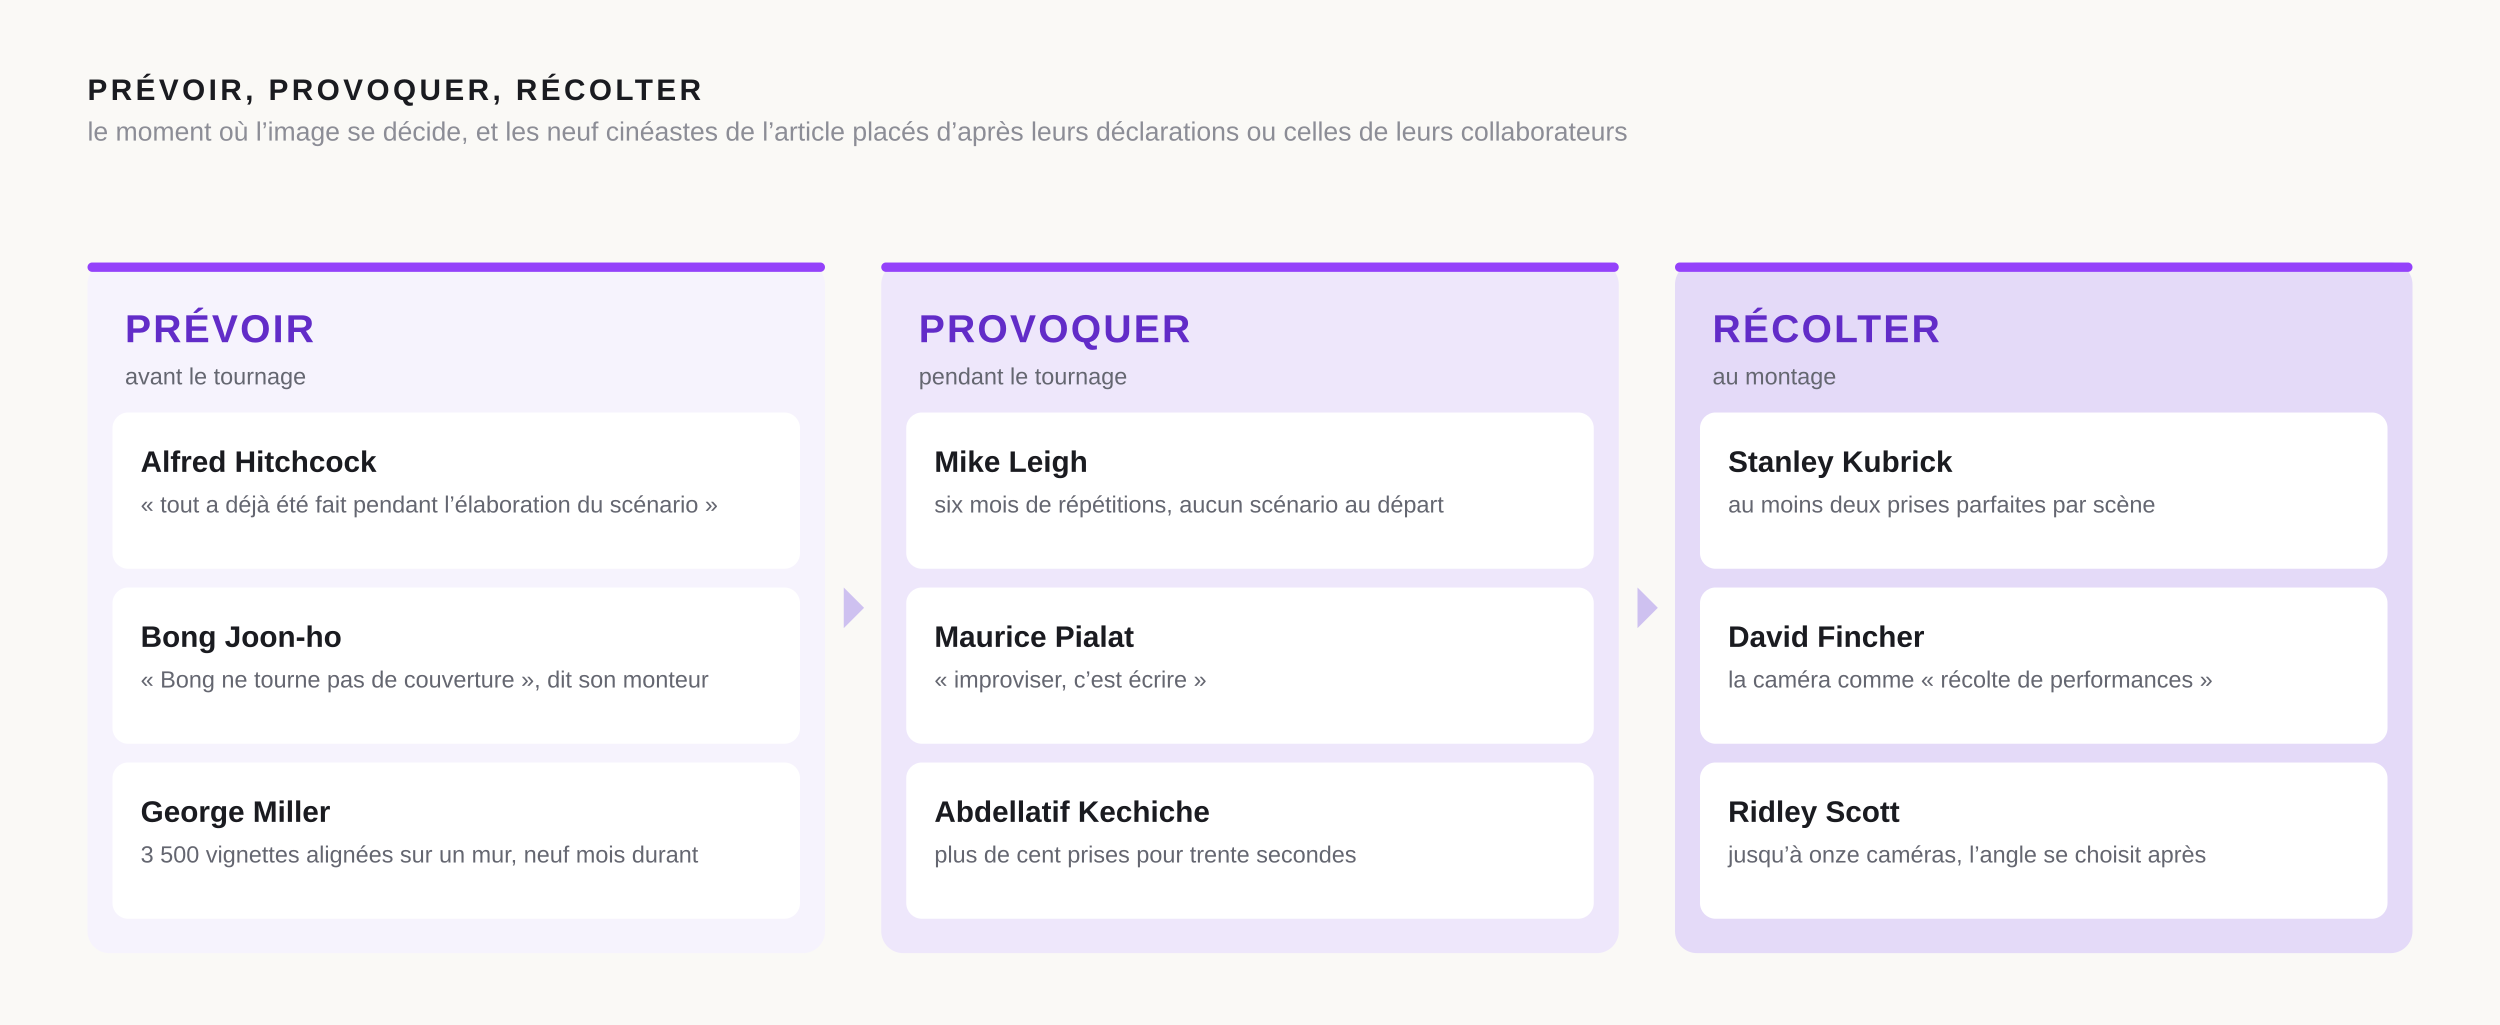
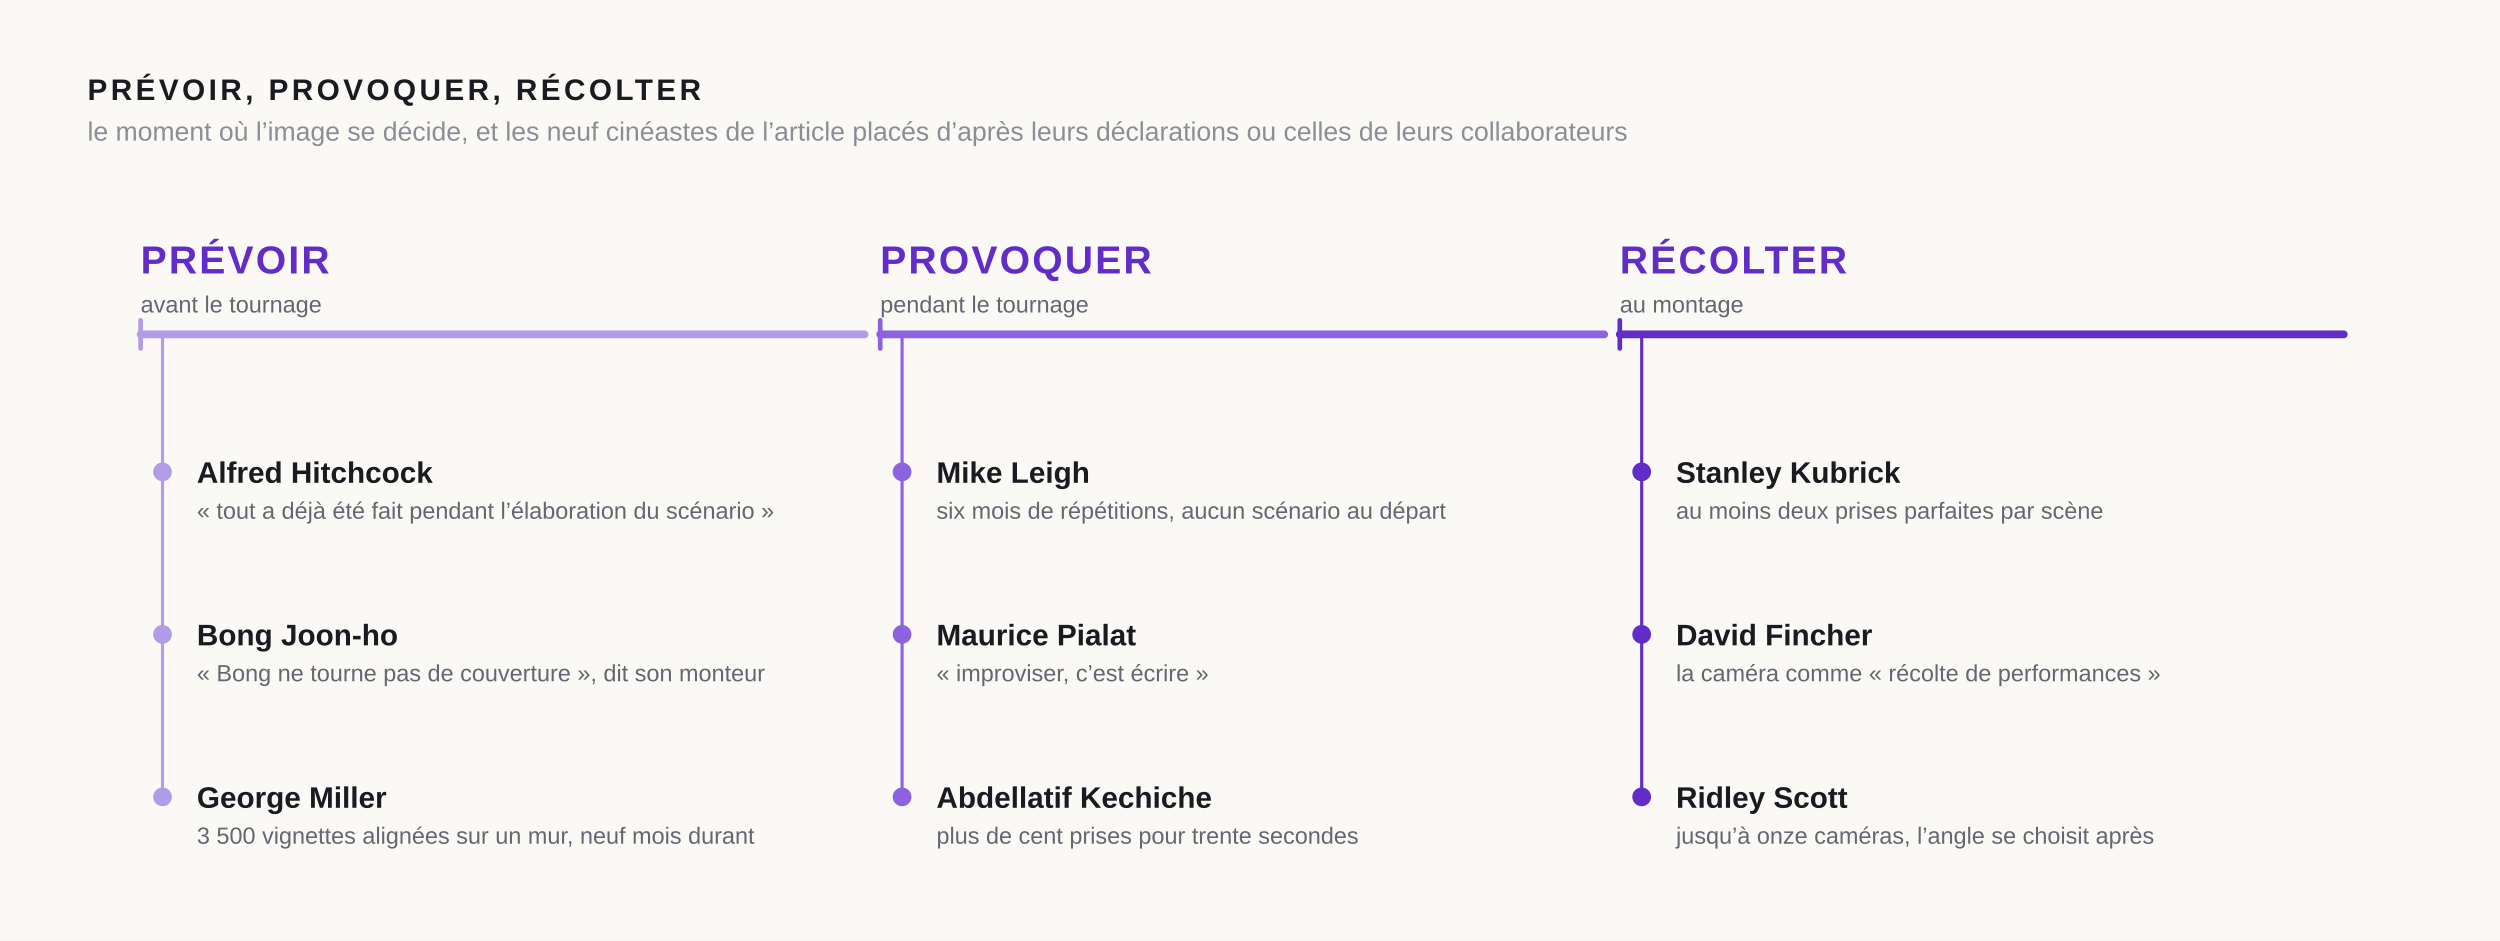
- <svg xmlns="http://www.w3.org/2000/svg" width="1600px" height="656px" viewBox="0 0 1600 656" version="1.1">
+ <svg xmlns="http://www.w3.org/2000/svg" width="1600px" height="602px" viewBox="0 0 1600 602" version="1.1">
  <g id="couche1">
-     <rect x="0" y="0" width="1600" height="656" rx="0" fill="#faf9f6" />
+     <rect x="0" y="0" width="1600" height="602" rx="0" fill="#faf9f6" />
  </g>
  <g id="couche2">
    <text x="56" y="64" font-family="Liberation Sans, Arial, Helvetica, sans-serif" font-size="19" font-weight="bold" fill="#1a1b20" letter-spacing="2.2" xml:space="preserve">PRÉVOIR, PROVOQUER, RÉCOLTER</text>
    <text x="56" y="90" font-family="Liberation Sans, Arial, Helvetica, sans-serif" font-size="17" font-weight="normal" fill="#8c8d96" xml:space="preserve">le moment où l’image se décide, et les neuf cinéastes de l’article placés d’après leurs déclarations ou celles de leurs collaborateurs</text>
  </g>
  <g id="couche3">
-     <rect x="56" y="168" width="472" height="442" rx="14" fill="#f6f3fd" />
-     <rect x="56" y="168" width="472" height="6" rx="3" fill="#9442fa" />
-     <polygon points="540,376 553,389 540,402" fill="#cec1f0" />
-     <rect x="564" y="168" width="472" height="442" rx="14" fill="#eee7fb" />
-     <rect x="564" y="168" width="472" height="6" rx="3" fill="#9442fa" />
-     <polygon points="1048,376 1061,389 1048,402" fill="#cec1f0" />
-     <rect x="1072" y="168" width="472" height="442" rx="14" fill="#e4daf8" />
-     <rect x="1072" y="168" width="472" height="6" rx="3" fill="#9442fa" />
+     <line x1="90" y1="214" x2="553.333" y2="214" stroke="#b09ce8" stroke-width="5" stroke-linecap="round" />
+     <line x1="90" y1="205" x2="90" y2="223" stroke="#b09ce8" stroke-width="3" stroke-linecap="round" />
+     <line x1="563.333" y1="214" x2="1026.67" y2="214" stroke="#8c62e0" stroke-width="5" stroke-linecap="round" />
+     <line x1="563.333" y1="205" x2="563.333" y2="223" stroke="#8c62e0" stroke-width="3" stroke-linecap="round" />
+     <line x1="1036.67" y1="214" x2="1500" y2="214" stroke="#622cc8" stroke-width="5" stroke-linecap="round" />
+     <line x1="1036.67" y1="205" x2="1036.67" y2="223" stroke="#622cc8" stroke-width="3" stroke-linecap="round" />
  </g>
  <g id="couche4">
-     <rect x="72" y="264" width="440" height="100" rx="10" fill="#ffffff" />
-     <rect x="72" y="376" width="440" height="100" rx="10" fill="#ffffff" />
-     <rect x="72" y="488" width="440" height="100" rx="10" fill="#ffffff" />
-     <rect x="580" y="264" width="440" height="100" rx="10" fill="#ffffff" />
-     <rect x="580" y="376" width="440" height="100" rx="10" fill="#ffffff" />
-     <rect x="580" y="488" width="440" height="100" rx="10" fill="#ffffff" />
-     <rect x="1088" y="264" width="440" height="100" rx="10" fill="#ffffff" />
-     <rect x="1088" y="376" width="440" height="100" rx="10" fill="#ffffff" />
-     <rect x="1088" y="488" width="440" height="100" rx="10" fill="#ffffff" />
+     <line x1="104" y1="214" x2="104" y2="510" stroke="#b09ce8" stroke-width="2" stroke-linecap="round" />
+     <circle cx="104" cy="302" r="6" fill="#b09ce8" />
+     <circle cx="104" cy="406" r="6" fill="#b09ce8" />
+     <circle cx="104" cy="510" r="6" fill="#b09ce8" />
+     <line x1="577.333" y1="214" x2="577.333" y2="510" stroke="#8c62e0" stroke-width="2" stroke-linecap="round" />
+     <circle cx="577.333" cy="302" r="6" fill="#8c62e0" />
+     <circle cx="577.333" cy="406" r="6" fill="#8c62e0" />
+     <circle cx="577.333" cy="510" r="6" fill="#8c62e0" />
+     <line x1="1050.67" y1="214" x2="1050.67" y2="510" stroke="#622cc8" stroke-width="2" stroke-linecap="round" />
+     <circle cx="1050.67" cy="302" r="6" fill="#622cc8" />
+     <circle cx="1050.67" cy="406" r="6" fill="#622cc8" />
+     <circle cx="1050.67" cy="510" r="6" fill="#622cc8" />
  </g>
  <g id="couche5">
-     <text x="80" y="219" font-family="Liberation Sans, Arial, Helvetica, sans-serif" font-size="25" font-weight="bold" fill="#622cc8" letter-spacing="1.4" xml:space="preserve">PRÉVOIR</text>
-     <text x="80" y="246" font-family="Liberation Sans, Arial, Helvetica, sans-serif" font-size="15" font-weight="normal" fill="#646670" xml:space="preserve">avant le tournage</text>
+     <text x="90" y="175" font-family="Liberation Sans, Arial, Helvetica, sans-serif" font-size="25" font-weight="bold" fill="#622cc8" letter-spacing="1.4" xml:space="preserve">PRÉVOIR</text>
+     <text x="90" y="200" font-family="Liberation Sans, Arial, Helvetica, sans-serif" font-size="15" font-weight="normal" fill="#646670" xml:space="preserve">avant le tournage</text>
  </g>
  <g id="couche6">
-     <text x="90" y="302" font-family="Liberation Sans, Arial, Helvetica, sans-serif" font-size="19" font-weight="bold" fill="#1a1b20" xml:space="preserve">Alfred Hitchcock</text>
-     <text x="90" y="328" font-family="Liberation Sans, Arial, Helvetica, sans-serif" font-size="15" font-weight="normal" fill="#646670" xml:space="preserve">« tout a déjà été fait pendant l’élaboration du scénario »</text>
-     <text x="90" y="414" font-family="Liberation Sans, Arial, Helvetica, sans-serif" font-size="19" font-weight="bold" fill="#1a1b20" xml:space="preserve">Bong Joon-ho</text>
-     <text x="90" y="440" font-family="Liberation Sans, Arial, Helvetica, sans-serif" font-size="15" font-weight="normal" fill="#646670" xml:space="preserve">« Bong ne tourne pas de couverture », dit son monteur</text>
-     <text x="90" y="526" font-family="Liberation Sans, Arial, Helvetica, sans-serif" font-size="19" font-weight="bold" fill="#1a1b20" xml:space="preserve">George Miller</text>
-     <text x="90" y="552" font-family="Liberation Sans, Arial, Helvetica, sans-serif" font-size="15" font-weight="normal" fill="#646670" xml:space="preserve">3 500 vignettes alignées sur un mur, neuf mois durant</text>
+     <text x="126" y="309" font-family="Liberation Sans, Arial, Helvetica, sans-serif" font-size="19" font-weight="bold" fill="#1a1b20" xml:space="preserve">Alfred Hitchcock</text>
+     <text x="126" y="332" font-family="Liberation Sans, Arial, Helvetica, sans-serif" font-size="15" font-weight="normal" fill="#646670" xml:space="preserve">« tout a déjà été fait pendant l’élaboration du scénario »</text>
+     <text x="126" y="413" font-family="Liberation Sans, Arial, Helvetica, sans-serif" font-size="19" font-weight="bold" fill="#1a1b20" xml:space="preserve">Bong Joon-ho</text>
+     <text x="126" y="436" font-family="Liberation Sans, Arial, Helvetica, sans-serif" font-size="15" font-weight="normal" fill="#646670" xml:space="preserve">« Bong ne tourne pas de couverture », dit son monteur</text>
+     <text x="126" y="517" font-family="Liberation Sans, Arial, Helvetica, sans-serif" font-size="19" font-weight="bold" fill="#1a1b20" xml:space="preserve">George Miller</text>
+     <text x="126" y="540" font-family="Liberation Sans, Arial, Helvetica, sans-serif" font-size="15" font-weight="normal" fill="#646670" xml:space="preserve">3 500 vignettes alignées sur un mur, neuf mois durant</text>
  </g>
  <g id="couche7">
-     <text x="588" y="219" font-family="Liberation Sans, Arial, Helvetica, sans-serif" font-size="25" font-weight="bold" fill="#622cc8" letter-spacing="1.4" xml:space="preserve">PROVOQUER</text>
-     <text x="588" y="246" font-family="Liberation Sans, Arial, Helvetica, sans-serif" font-size="15" font-weight="normal" fill="#646670" xml:space="preserve">pendant le tournage</text>
+     <text x="563.333" y="175" font-family="Liberation Sans, Arial, Helvetica, sans-serif" font-size="25" font-weight="bold" fill="#622cc8" letter-spacing="1.4" xml:space="preserve">PROVOQUER</text>
+     <text x="563.333" y="200" font-family="Liberation Sans, Arial, Helvetica, sans-serif" font-size="15" font-weight="normal" fill="#646670" xml:space="preserve">pendant le tournage</text>
  </g>
  <g id="couche8">
-     <text x="598" y="302" font-family="Liberation Sans, Arial, Helvetica, sans-serif" font-size="19" font-weight="bold" fill="#1a1b20" xml:space="preserve">Mike Leigh</text>
-     <text x="598" y="328" font-family="Liberation Sans, Arial, Helvetica, sans-serif" font-size="15" font-weight="normal" fill="#646670" xml:space="preserve">six mois de répétitions, aucun scénario au départ</text>
-     <text x="598" y="414" font-family="Liberation Sans, Arial, Helvetica, sans-serif" font-size="19" font-weight="bold" fill="#1a1b20" xml:space="preserve">Maurice Pialat</text>
-     <text x="598" y="440" font-family="Liberation Sans, Arial, Helvetica, sans-serif" font-size="15" font-weight="normal" fill="#646670" xml:space="preserve">« improviser, c’est écrire »</text>
-     <text x="598" y="526" font-family="Liberation Sans, Arial, Helvetica, sans-serif" font-size="19" font-weight="bold" fill="#1a1b20" xml:space="preserve">Abdellatif Kechiche</text>
-     <text x="598" y="552" font-family="Liberation Sans, Arial, Helvetica, sans-serif" font-size="15" font-weight="normal" fill="#646670" xml:space="preserve">plus de cent prises pour trente secondes</text>
+     <text x="599.333" y="309" font-family="Liberation Sans, Arial, Helvetica, sans-serif" font-size="19" font-weight="bold" fill="#1a1b20" xml:space="preserve">Mike Leigh</text>
+     <text x="599.333" y="332" font-family="Liberation Sans, Arial, Helvetica, sans-serif" font-size="15" font-weight="normal" fill="#646670" xml:space="preserve">six mois de répétitions, aucun scénario au départ</text>
+     <text x="599.333" y="413" font-family="Liberation Sans, Arial, Helvetica, sans-serif" font-size="19" font-weight="bold" fill="#1a1b20" xml:space="preserve">Maurice Pialat</text>
+     <text x="599.333" y="436" font-family="Liberation Sans, Arial, Helvetica, sans-serif" font-size="15" font-weight="normal" fill="#646670" xml:space="preserve">« improviser, c’est écrire »</text>
+     <text x="599.333" y="517" font-family="Liberation Sans, Arial, Helvetica, sans-serif" font-size="19" font-weight="bold" fill="#1a1b20" xml:space="preserve">Abdellatif Kechiche</text>
+     <text x="599.333" y="540" font-family="Liberation Sans, Arial, Helvetica, sans-serif" font-size="15" font-weight="normal" fill="#646670" xml:space="preserve">plus de cent prises pour trente secondes</text>
  </g>
  <g id="couche9">
-     <text x="1096" y="219" font-family="Liberation Sans, Arial, Helvetica, sans-serif" font-size="25" font-weight="bold" fill="#622cc8" letter-spacing="1.4" xml:space="preserve">RÉCOLTER</text>
-     <text x="1096" y="246" font-family="Liberation Sans, Arial, Helvetica, sans-serif" font-size="15" font-weight="normal" fill="#646670" xml:space="preserve">au montage</text>
+     <text x="1036.67" y="175" font-family="Liberation Sans, Arial, Helvetica, sans-serif" font-size="25" font-weight="bold" fill="#622cc8" letter-spacing="1.4" xml:space="preserve">RÉCOLTER</text>
+     <text x="1036.67" y="200" font-family="Liberation Sans, Arial, Helvetica, sans-serif" font-size="15" font-weight="normal" fill="#646670" xml:space="preserve">au montage</text>
  </g>
  <g id="couche10">
-     <text x="1106" y="302" font-family="Liberation Sans, Arial, Helvetica, sans-serif" font-size="19" font-weight="bold" fill="#1a1b20" xml:space="preserve">Stanley Kubrick</text>
-     <text x="1106" y="328" font-family="Liberation Sans, Arial, Helvetica, sans-serif" font-size="15" font-weight="normal" fill="#646670" xml:space="preserve">au moins deux prises parfaites par scène</text>
-     <text x="1106" y="414" font-family="Liberation Sans, Arial, Helvetica, sans-serif" font-size="19" font-weight="bold" fill="#1a1b20" xml:space="preserve">David Fincher</text>
-     <text x="1106" y="440" font-family="Liberation Sans, Arial, Helvetica, sans-serif" font-size="15" font-weight="normal" fill="#646670" xml:space="preserve">la caméra comme « récolte de performances »</text>
-     <text x="1106" y="526" font-family="Liberation Sans, Arial, Helvetica, sans-serif" font-size="19" font-weight="bold" fill="#1a1b20" xml:space="preserve">Ridley Scott</text>
-     <text x="1106" y="552" font-family="Liberation Sans, Arial, Helvetica, sans-serif" font-size="15" font-weight="normal" fill="#646670" xml:space="preserve">jusqu’à onze caméras, l’angle se choisit après</text>
+     <text x="1072.67" y="309" font-family="Liberation Sans, Arial, Helvetica, sans-serif" font-size="19" font-weight="bold" fill="#1a1b20" xml:space="preserve">Stanley Kubrick</text>
+     <text x="1072.67" y="332" font-family="Liberation Sans, Arial, Helvetica, sans-serif" font-size="15" font-weight="normal" fill="#646670" xml:space="preserve">au moins deux prises parfaites par scène</text>
+     <text x="1072.67" y="413" font-family="Liberation Sans, Arial, Helvetica, sans-serif" font-size="19" font-weight="bold" fill="#1a1b20" xml:space="preserve">David Fincher</text>
+     <text x="1072.67" y="436" font-family="Liberation Sans, Arial, Helvetica, sans-serif" font-size="15" font-weight="normal" fill="#646670" xml:space="preserve">la caméra comme « récolte de performances »</text>
+     <text x="1072.67" y="517" font-family="Liberation Sans, Arial, Helvetica, sans-serif" font-size="19" font-weight="bold" fill="#1a1b20" xml:space="preserve">Ridley Scott</text>
+     <text x="1072.67" y="540" font-family="Liberation Sans, Arial, Helvetica, sans-serif" font-size="15" font-weight="normal" fill="#646670" xml:space="preserve">jusqu’à onze caméras, l’angle se choisit après</text>
  </g>
</svg>
